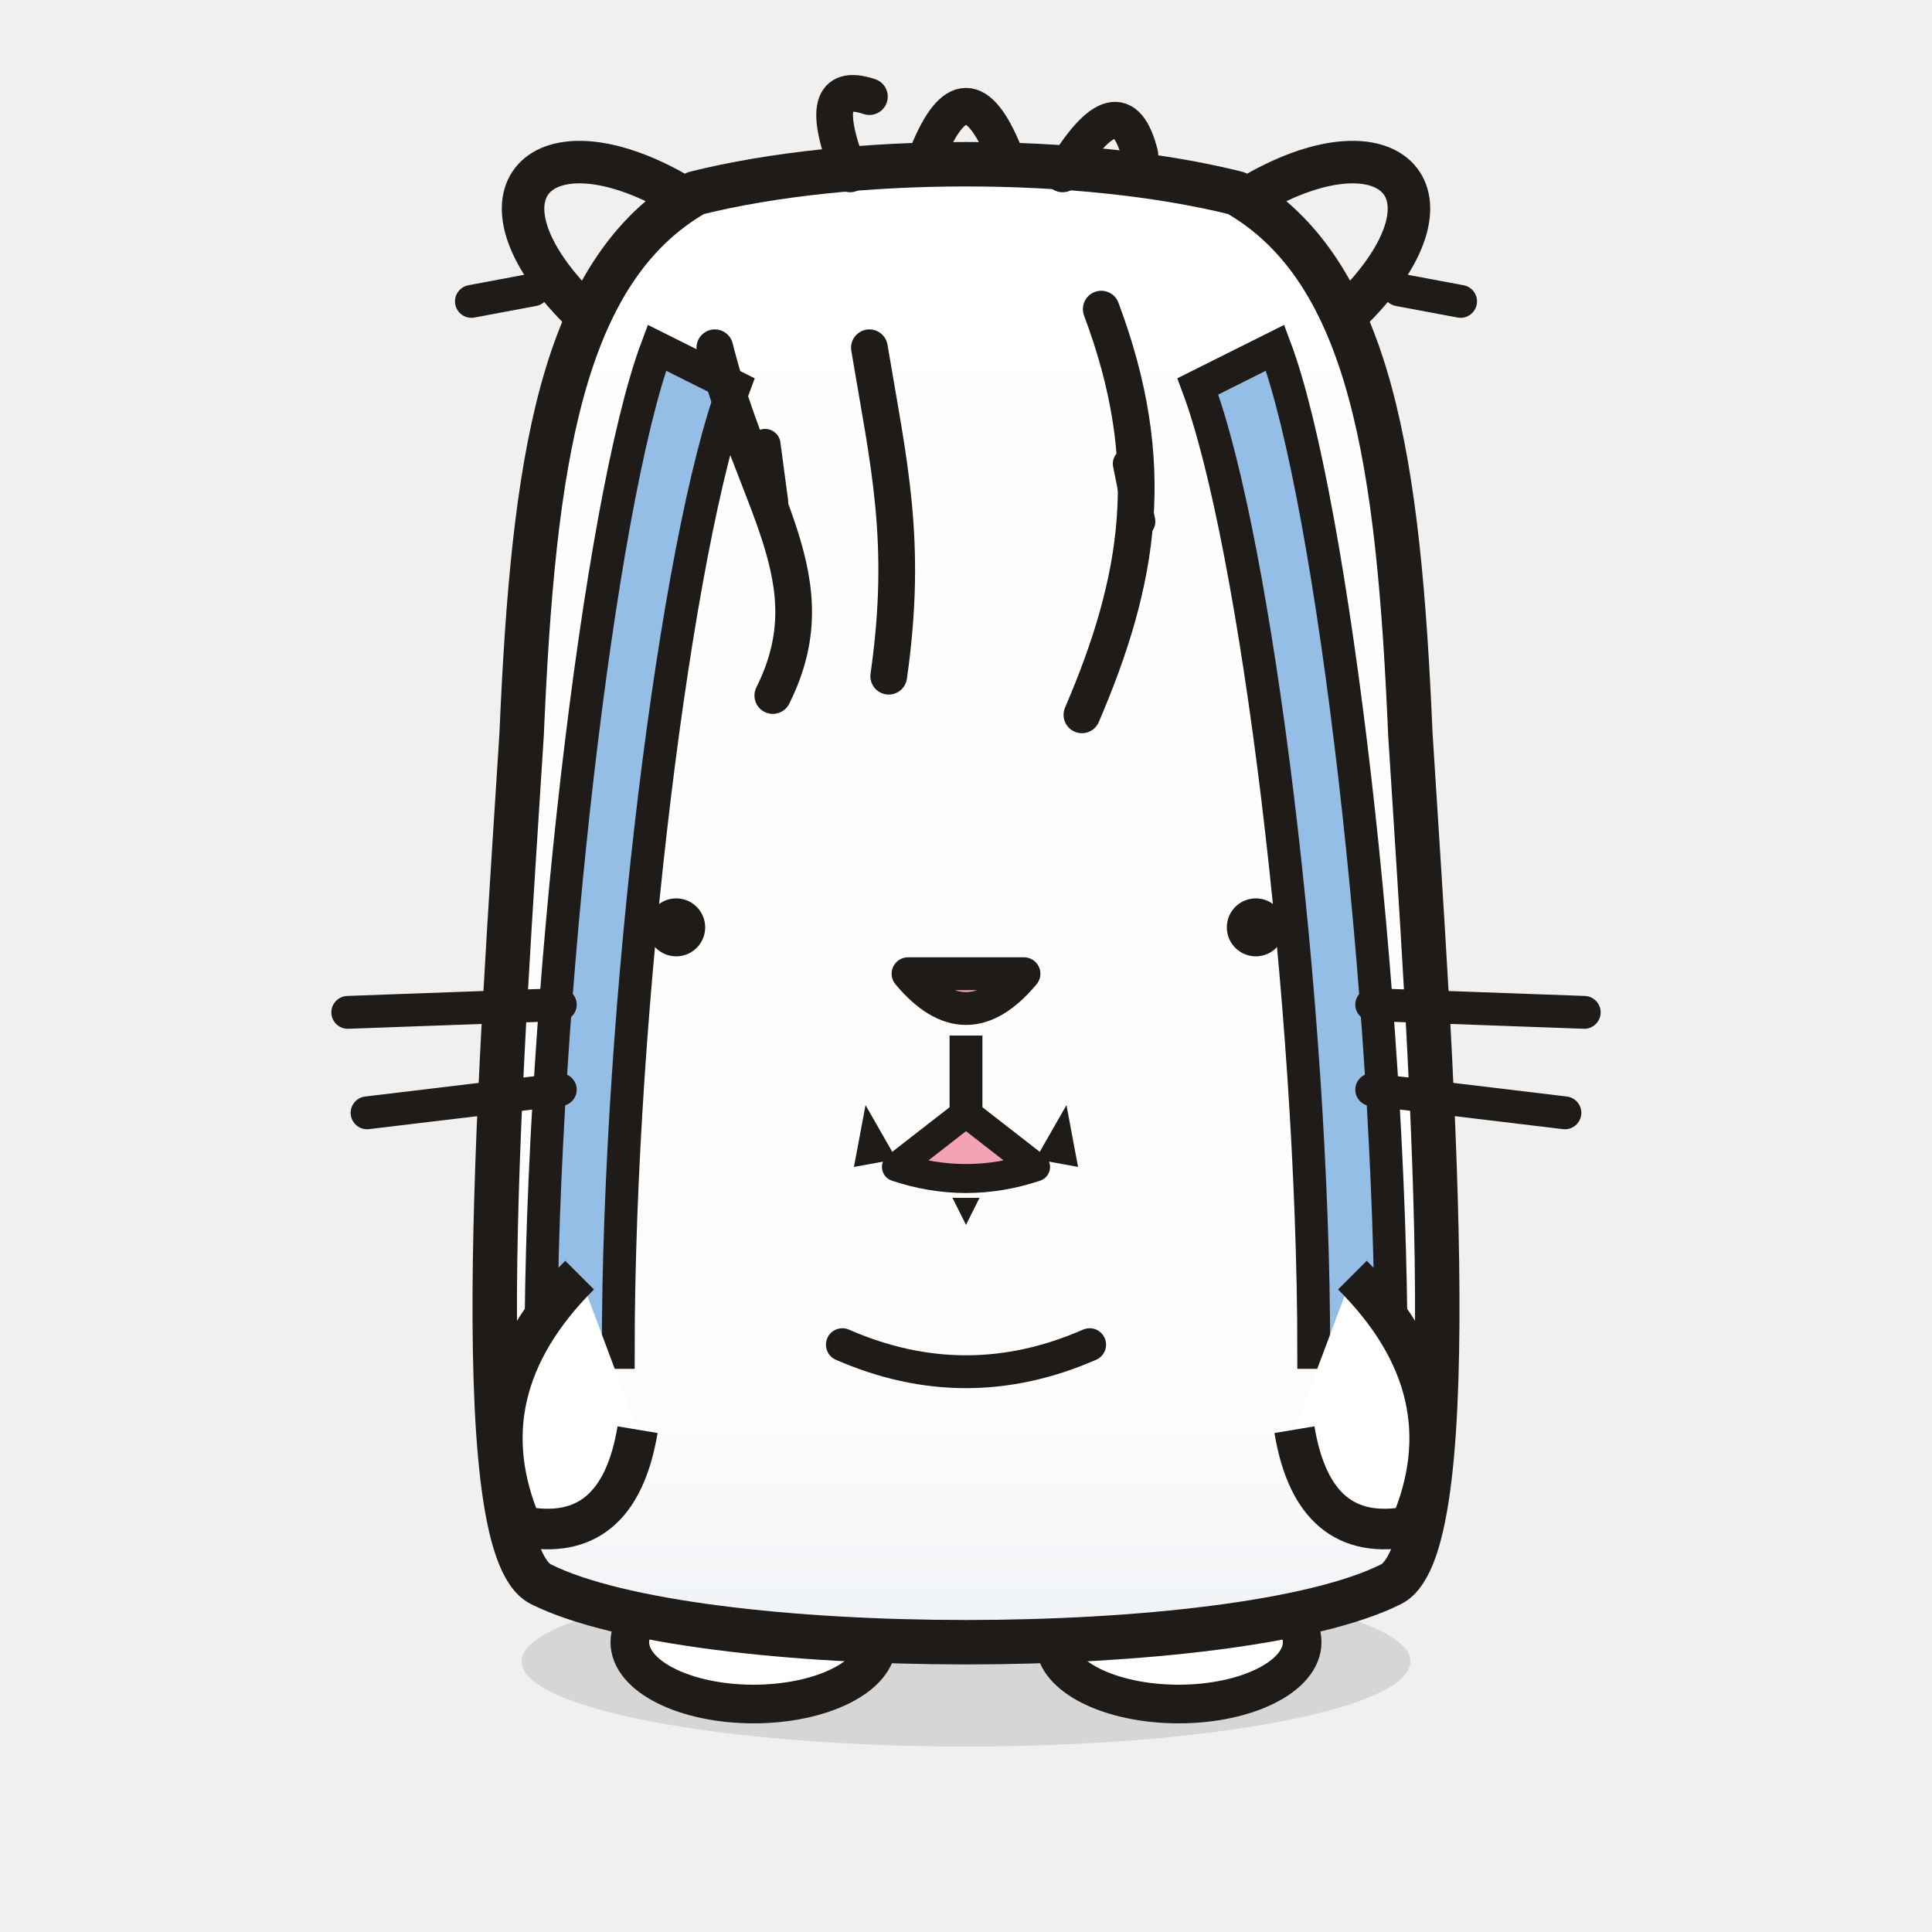
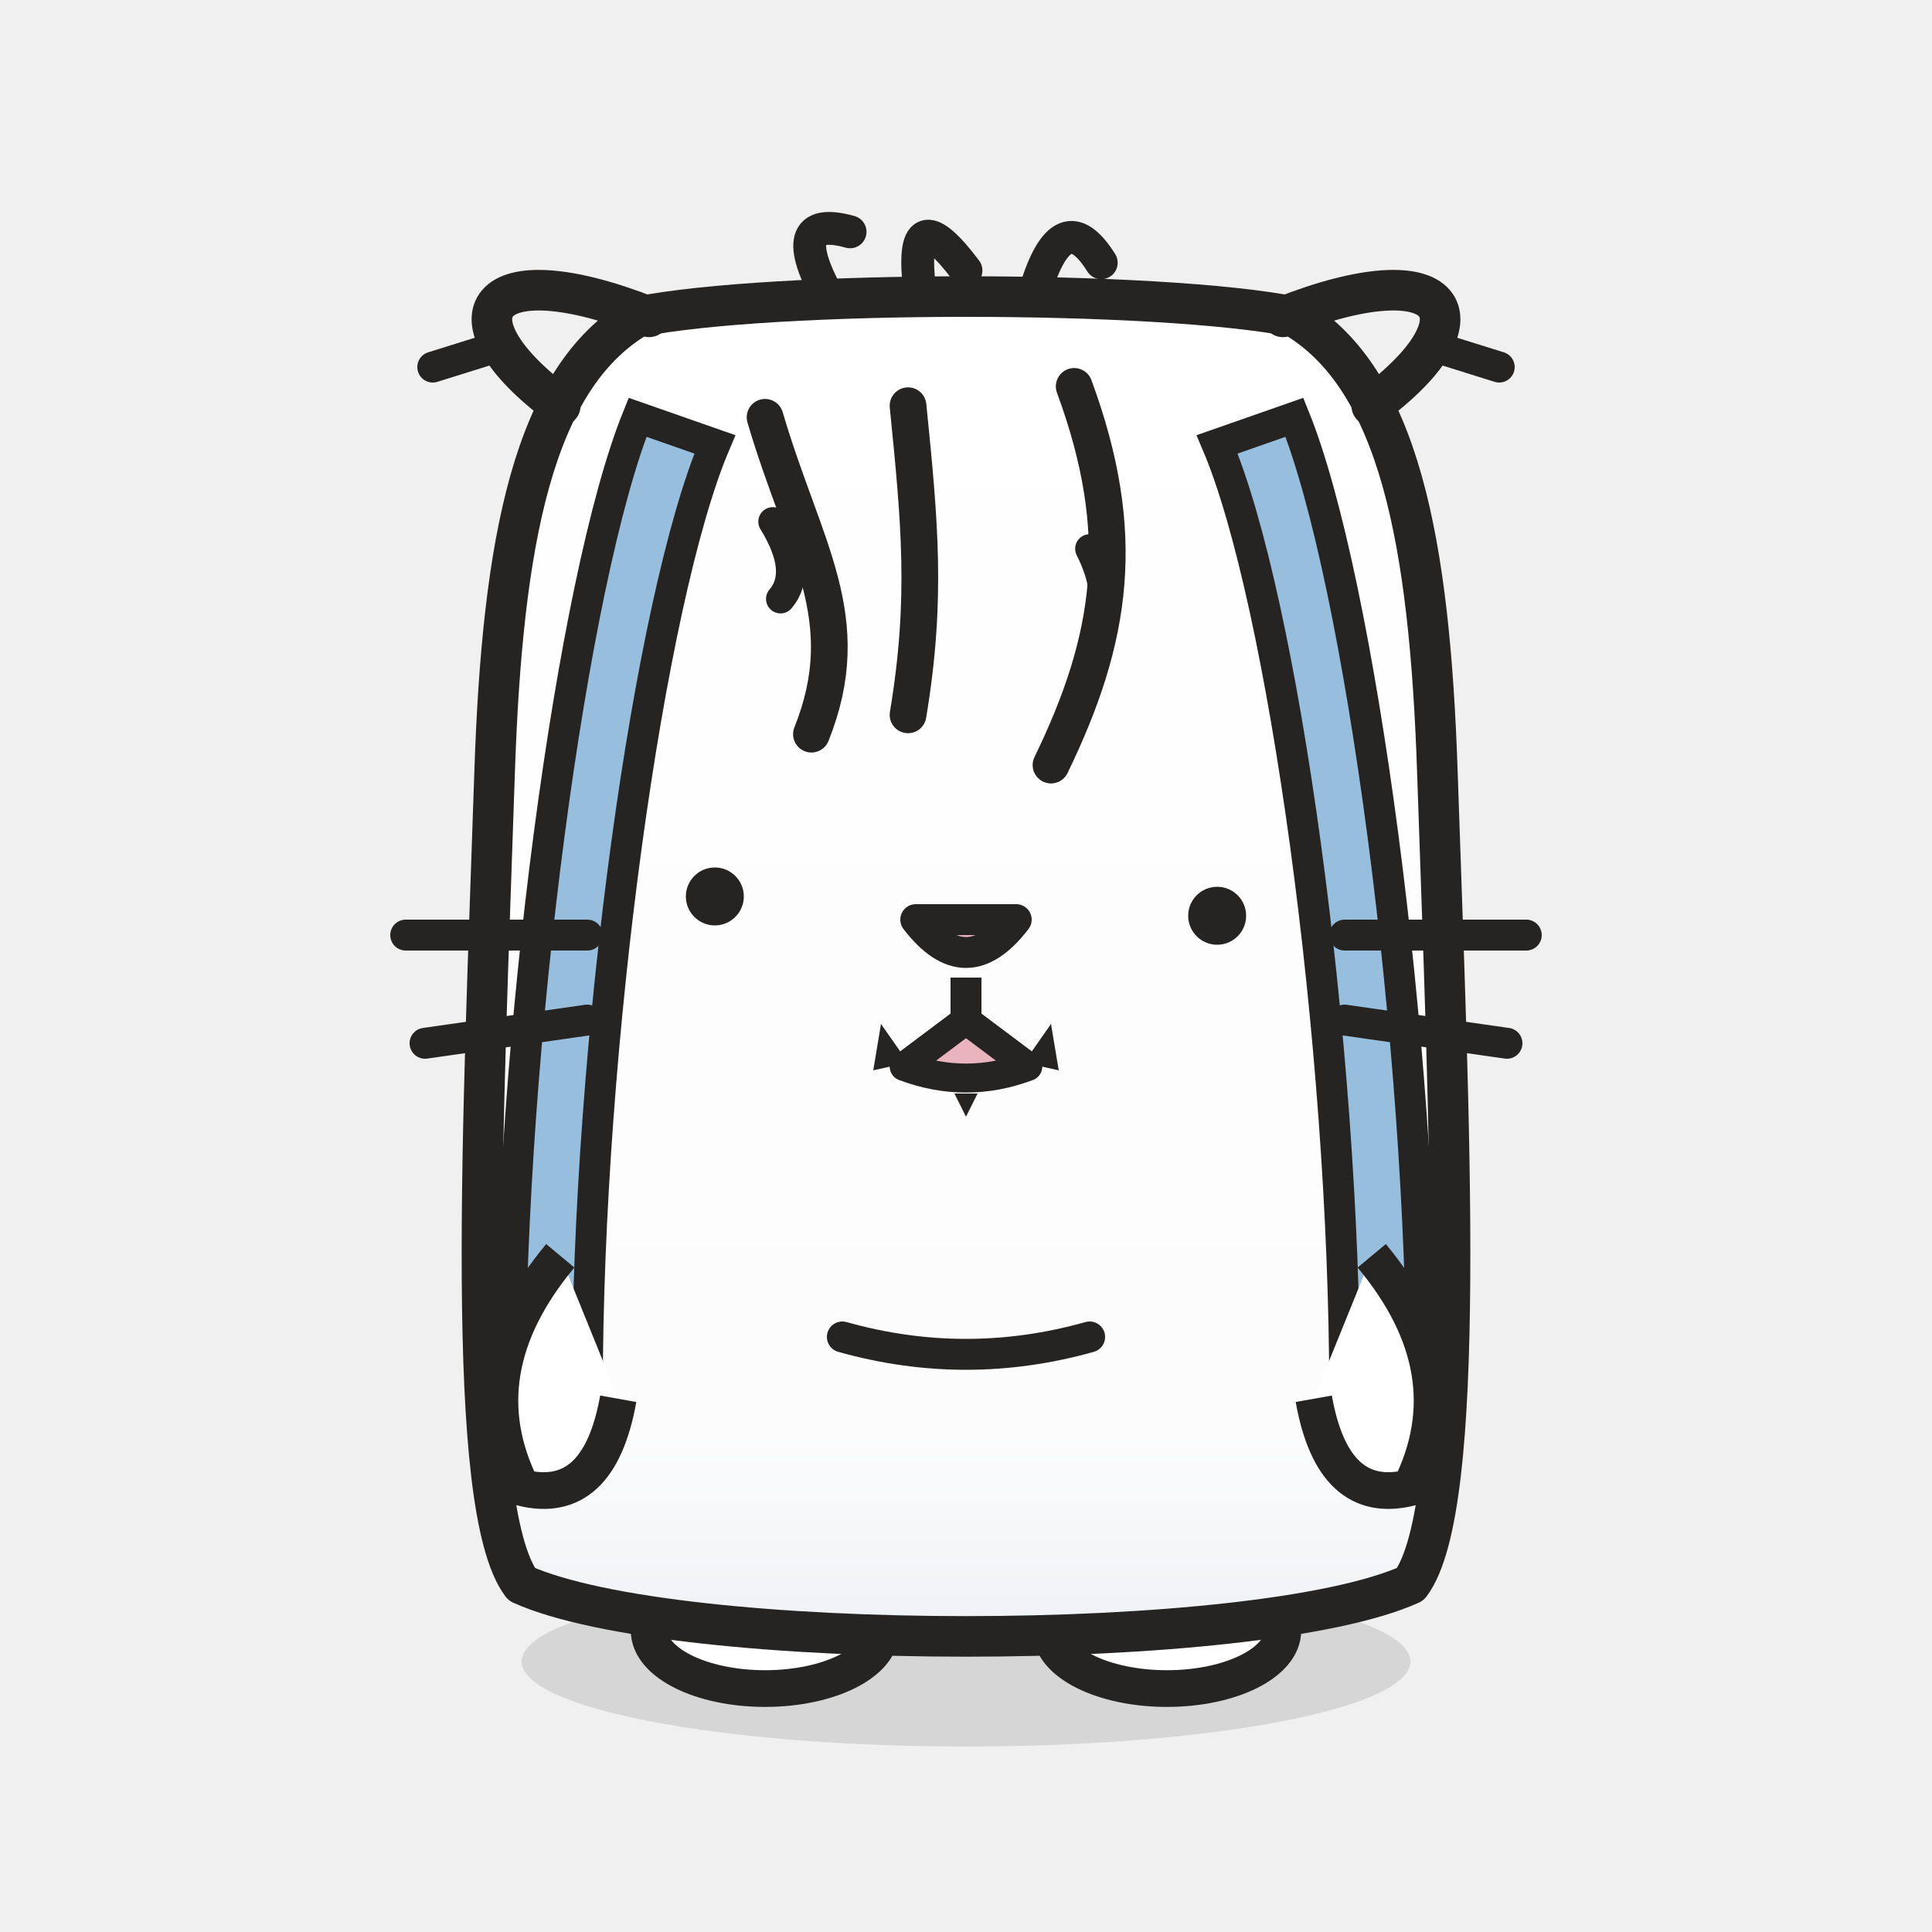
<svg xmlns="http://www.w3.org/2000/svg" viewBox="-25 -25 50 50">
  <defs>
    <linearGradient id="fur-grad" x1="0" y1="0" x2="0" y2="1">
      <stop offset="0%" stop-color="#FFFFFF" />
      <stop offset="85%" stop-color="#FCFCFD" />
      <stop offset="100%" stop-color="#EFF2F5" />
    </linearGradient>
    <linearGradient id="cookie-grad" x1="0" y1="0" x2="1" y2="1">
      <stop offset="0%" stop-color="#FEF08A" />
      <stop offset="50%" stop-color="#FCD34D" />
      <stop offset="100%" stop-color="#F59E0B" />
    </linearGradient>
    <radialGradient id="bubble-grad" cx="35%" cy="35%" r="65%">
      <stop offset="0%" stop-color="rgba(255,255,255,0.9)" />
      <stop offset="40%" stop-color="rgba(186,230,253,0.6)" />
      <stop offset="100%" stop-color="rgba(56,189,248,0.7)" />
    </radialGradient>
  </defs>
  <g id="shadow-js" style="transform-origin: 0px 18px">
    <ellipse cx="0" cy="18" rx="11.5" ry="2.2" fill="rgba(0,0,0,0.11)" />
  </g>
  <g id="body-js" style="transform-origin: 0px 16px">
    <g id="feet">
-       <ellipse id="foot-left" cx="-5.5" cy="17.5" rx="3.2" ry="1.6" fill="#FFFFFF" stroke="#1E1B18" stroke-width="1.0" />
-       <ellipse id="foot-right" cx="5.5" cy="17.5" rx="3.2" ry="1.6" fill="#FFFFFF" stroke="#1E1B18" stroke-width="1.0" />
+       <ellipse id="foot-left" cx="-5.2" cy="17.2" rx="3.0" ry="1.5" fill="#FFFFFF" stroke="#262422" stroke-width="0.95" />
+       <ellipse id="foot-right" cx="5.2" cy="17.2" rx="3.0" ry="1.5" fill="#FFFFFF" stroke="#262422" stroke-width="0.95" />
    </g>
    <g id="torso">
-       <path id="body-shape" d="         M -11,16         C -13,15 -12,2 -11.5,-6         C -11.2,-13 -10.5,-18 -7,-20         C -3,-21 3,-21 7,-20         C 10.5,-18 11.2,-13 11.5,-6         C 12,2 13,15 11,16         C 7,18 -7,18 -11,16 Z" fill="url(#fur-grad)" stroke="#1E1B18" stroke-width="1.15" stroke-linejoin="round" />
+       <path id="body-shape" d="         M -11.5,16         C -13.0,14 -12.5,4 -12.2,-5         C -12.0,-11 -11.2,-15.2 -8.5,-16.8         C -5.0,-17.5 5.0,-17.5 8.5,-16.8         C 11.2,-15.2 12.0,-11 12.2,-5         C 12.5,4 13.0,14 11.5,16         C 7.5,17.8 -7.5,17.8 -11.5,16 Z" fill="url(#fur-grad)" stroke="#262422" stroke-width="1.05" stroke-linejoin="round" />
    </g>
    <g id="straps">
-       <path d="M -11,10 C -11,1 -9.5,-12 -8,-16 L -6,-15 C -7.5,-11 -9,1 -9,10 Z" fill="#95BEE6" stroke="#1E1B18" stroke-width="0.85" />
-       <path d="M 11,10 C 11,1 9.5,-12 8,-16 L 6,-15 C 7.5,-11 9,1 9,10 Z" fill="#95BEE6" stroke="#1E1B18" stroke-width="0.85" />
+       <path d="M -11.8,11 C -11.8,2 -10.2,-10 -8.5,-14.2 L -6.5,-13.5 C -8.2,-9.5 -9.8,2 -9.8,11 Z" fill="#98BEDE" stroke="#262422" stroke-width="0.8" />
+       <path d="M 11.8,11 C 11.8,2 10.2,-10 8.5,-14.2 L 6.5,-13.5 C 8.2,-9.5 9.8,2 9.8,11 Z" fill="#98BEDE" stroke="#262422" stroke-width="0.8" />
    </g>
    <g id="ears-and-spikes">
-       <path d="M -10,-17 C -13,-20 -11,-22 -7.5,-20" fill="none" stroke="#1E1B18" stroke-width="1.1" stroke-linecap="round" />
-       <line x1="-11.2" y1="-17.5" x2="-12.8" y2="-17.2" stroke="#1E1B18" stroke-width="0.85" stroke-linecap="round" />
-       <path d="M 10,-17 C 13,-20 11,-22 7.5,-20" fill="none" stroke="#1E1B18" stroke-width="1.1" stroke-linecap="round" />
-       <line x1="11.2" y1="-17.5" x2="12.8" y2="-17.2" stroke="#1E1B18" stroke-width="0.85" stroke-linecap="round" />
-       <path d="M -3,-20.5 Q -4,-23 -2.5,-22.5" fill="none" stroke="#1E1B18" stroke-width="0.95" stroke-linecap="round" />
-       <path d="M -1,-21 Q 0,-23.5 1,-21" fill="none" stroke="#1E1B18" stroke-width="0.95" stroke-linecap="round" />
-       <path d="M 2.5,-20.5 Q 4,-23 4.5,-21" fill="none" stroke="#1E1B18" stroke-width="0.95" stroke-linecap="round" />
+       <path d="M -10.5,-14.5 C -13.6,-16.8 -12.5,-18.5 -8.2,-16.8" fill="none" stroke="#262422" stroke-width="1.05" stroke-linecap="round" />
+       <line x1="-12.2" y1="-16.0" x2="-13.8" y2="-15.5" stroke="#262422" stroke-width="0.8" stroke-linecap="round" />
+       <path d="M 10.5,-14.5 C 13.6,-16.8 12.5,-18.5 8.2,-16.8" fill="none" stroke="#262422" stroke-width="1.05" stroke-linecap="round" />
+       <line x1="12.2" y1="-16.0" x2="13.8" y2="-15.5" stroke="#262422" stroke-width="0.8" stroke-linecap="round" />
+       <path d="M -3.5,-17.2 Q -4.8,-19.5 -3.0,-19.0" fill="none" stroke="#262422" stroke-width="0.85" stroke-linecap="round" />
+       <path d="M -1.2,-17.5 Q -1.5,-20.0 0,-18.0" fill="none" stroke="#262422" stroke-width="0.85" stroke-linecap="round" />
+       <path d="M 1.8,-17.5 Q 2.5,-19.8 3.5,-18.2" fill="none" stroke="#262422" stroke-width="0.85" stroke-linecap="round" />
    </g>
    <g id="forehead-bangs">
-       <path d="M -6.5,-16 C -5.5,-12 -3.5,-10 -5,-7" fill="none" stroke="#1E1B18" stroke-width="0.95" stroke-linecap="round" />
-       <path d="M -2.5,-16 C -2,-13 -1.5,-11 -2,-7.5" fill="none" stroke="#1E1B18" stroke-width="0.95" stroke-linecap="round" />
-       <path d="M 3.5,-17 C 5,-13 4.5,-10 3,-6.5" fill="none" stroke="#1E1B18" stroke-width="0.95" stroke-linecap="round" />
-       <line x1="-5.2" y1="-13.5" x2="-5" y2="-12" stroke="#1E1B18" stroke-width="0.8" stroke-linecap="round" />
-       <line x1="4.2" y1="-13" x2="4.5" y2="-11.5" stroke="#1E1B18" stroke-width="0.8" stroke-linecap="round" />
+       <path d="M -5.2,-14.2 C -4.2,-10.8 -2.8,-9.0 -4.0,-6.0" fill="none" stroke="#262422" stroke-width="0.95" stroke-linecap="round" />
+       <path d="M -1.5,-14.5 C -1.2,-11.5 -1.0,-9.5 -1.5,-6.5" fill="none" stroke="#262422" stroke-width="0.95" stroke-linecap="round" />
+       <path d="M 2.8,-15.0 C 4.2,-11.2 3.8,-8.5 2.2,-5.2" fill="none" stroke="#262422" stroke-width="0.95" stroke-linecap="round" />
+       <path d="M -5.0,-11.5 Q -4.2,-10.2 -4.8,-9.5" fill="none" stroke="#262422" stroke-width="0.75" stroke-linecap="round" />
+       <path d="M 3.2,-10.8 Q 3.8,-9.6 3.4,-8.8" fill="none" stroke="#262422" stroke-width="0.75" stroke-linecap="round" />
    </g>
-     <g id="eyes-js" style="transform-origin: 0px -1px">
-       <circle id="eye-left" cx="-7.5" cy="-1" r="0.75" fill="#1E1B18" />
-       <circle id="eye-right" cx="7.5" cy="-1" r="0.75" fill="#1E1B18" />
+     <g id="eyes-js" style="transform-origin: 0px -1.5px">
+       <circle id="eye-left" cx="-6.5" cy="-1.8" r="0.75" fill="#262422" />
+       <circle id="eye-right" cx="6.5" cy="-1.3" r="0.75" fill="#262422" />
    </g>
    <g id="face-features">
-       <line x1="-10.5" y1="1" x2="-16" y2="1.2" stroke="#1E1B18" stroke-width="0.85" stroke-linecap="round" />
-       <line x1="-10.5" y1="3.2" x2="-15.5" y2="3.8" stroke="#1E1B18" stroke-width="0.85" stroke-linecap="round" />
-       <line x1="10.5" y1="1" x2="16" y2="1.2" stroke="#1E1B18" stroke-width="0.85" stroke-linecap="round" />
-       <line x1="10.5" y1="3.2" x2="15.5" y2="3.8" stroke="#1E1B18" stroke-width="0.85" stroke-linecap="round" />
-       <path d="M -1.5,0.2 L 1.5,0.2 Q 0,2.0 -1.5,0.2 Z" fill="#F4A3B4" stroke="#1E1B18" stroke-width="0.85" stroke-linejoin="round" />
-       <line x1="0" y1="1.8" x2="0" y2="3.8" stroke="#1E1B18" stroke-width="0.85" />
-       <path d="M -1.8,5.2 L 0,3.8 L 1.8,5.2 Q 0,5.8 -1.8,5.2 Z" fill="#F4A3B4" stroke="#1E1B18" stroke-width="0.75" stroke-linejoin="round" />
-       <polygon points="-2.6,3.6 -1.8,5.0 -2.9,5.2" fill="#1E1B18" />
-       <polygon points="2.6,3.6 1.8,5.0 2.9,5.2" fill="#1E1B18" />
-       <polygon points="-0.35,6.0 0.35,6.0 0,6.7" fill="#1E1B18" />
-       <path d="M -3.2,9.8 Q 0,11.2 3.2,9.8" fill="none" stroke="#1E1B18" stroke-width="0.85" stroke-linecap="round" />
+       <line x1="-9.8" y1="-0.8" x2="-14.5" y2="-0.8" stroke="#262422" stroke-width="0.8" stroke-linecap="round" />
+       <line x1="-9.8" y1="1.4" x2="-14.0" y2="2.0" stroke="#262422" stroke-width="0.8" stroke-linecap="round" />
+       <line x1="9.8" y1="-0.8" x2="14.5" y2="-0.8" stroke="#262422" stroke-width="0.8" stroke-linecap="round" />
+       <line x1="9.8" y1="1.4" x2="14.0" y2="2.0" stroke="#262422" stroke-width="0.8" stroke-linecap="round" />
+       <path d="M -1.3,-1.2 L 1.3,-1.2 Q 0,0.5 -1.3,-1.2 Z" fill="#E9B4BE" stroke="#262422" stroke-width="0.8" stroke-linejoin="round" />
+       <line x1="0" y1="0.3" x2="0" y2="1.5" stroke="#262422" stroke-width="0.8" />
+       <path d="M -1.6,2.6 L 0,1.4 L 1.6,2.6 Q 0,3.2 -1.6,2.6 Z" fill="#E9B4BE" stroke="#262422" stroke-width="0.75" stroke-linejoin="round" />
+       <polygon points="-2.2,1.5 -1.5,2.5 -2.4,2.7" fill="#262422" />
+       <polygon points="2.2,1.5 1.5,2.5 2.4,2.7" fill="#262422" />
+       <polygon points="-0.3,3.3 0.3,3.3 0,3.9" fill="#262422" />
+       <path d="M -3.2,9.6 Q 0,10.5 3.2,9.6" fill="none" stroke="#262422" stroke-width="0.8" stroke-linecap="round" />
    </g>
    <g id="arms">
      <g id="arm-left" style="transform-origin: -10px 8px">
-         <path d="M -10,8 Q -13,11 -11.5,14.5 Q -9,15 -8.5,12" fill="#FFFFFF" stroke="#1E1B18" stroke-width="1.05" />
+         <path d="M -10.5,7.5 Q -13.0,10.5 -11.5,13.5 Q -9.5,14.0 -9.0,11.2" fill="#FFFFFF" stroke="#262422" stroke-width="0.95" />
      </g>
      <g id="arm-right" style="transform-origin: 10px 8px">
-         <path d="M 10,8 Q 13,11 11.5,14.5 Q 9,15 8.5,12" fill="#FFFFFF" stroke="#1E1B18" stroke-width="1.05" />
+         <path d="M 10.5,7.5 Q 13.0,10.5 11.5,13.5 Q 9.5,14.0 9.0,11.2" fill="#FFFFFF" stroke="#262422" stroke-width="0.95" />
      </g>
    </g>
  </g>
</svg>
